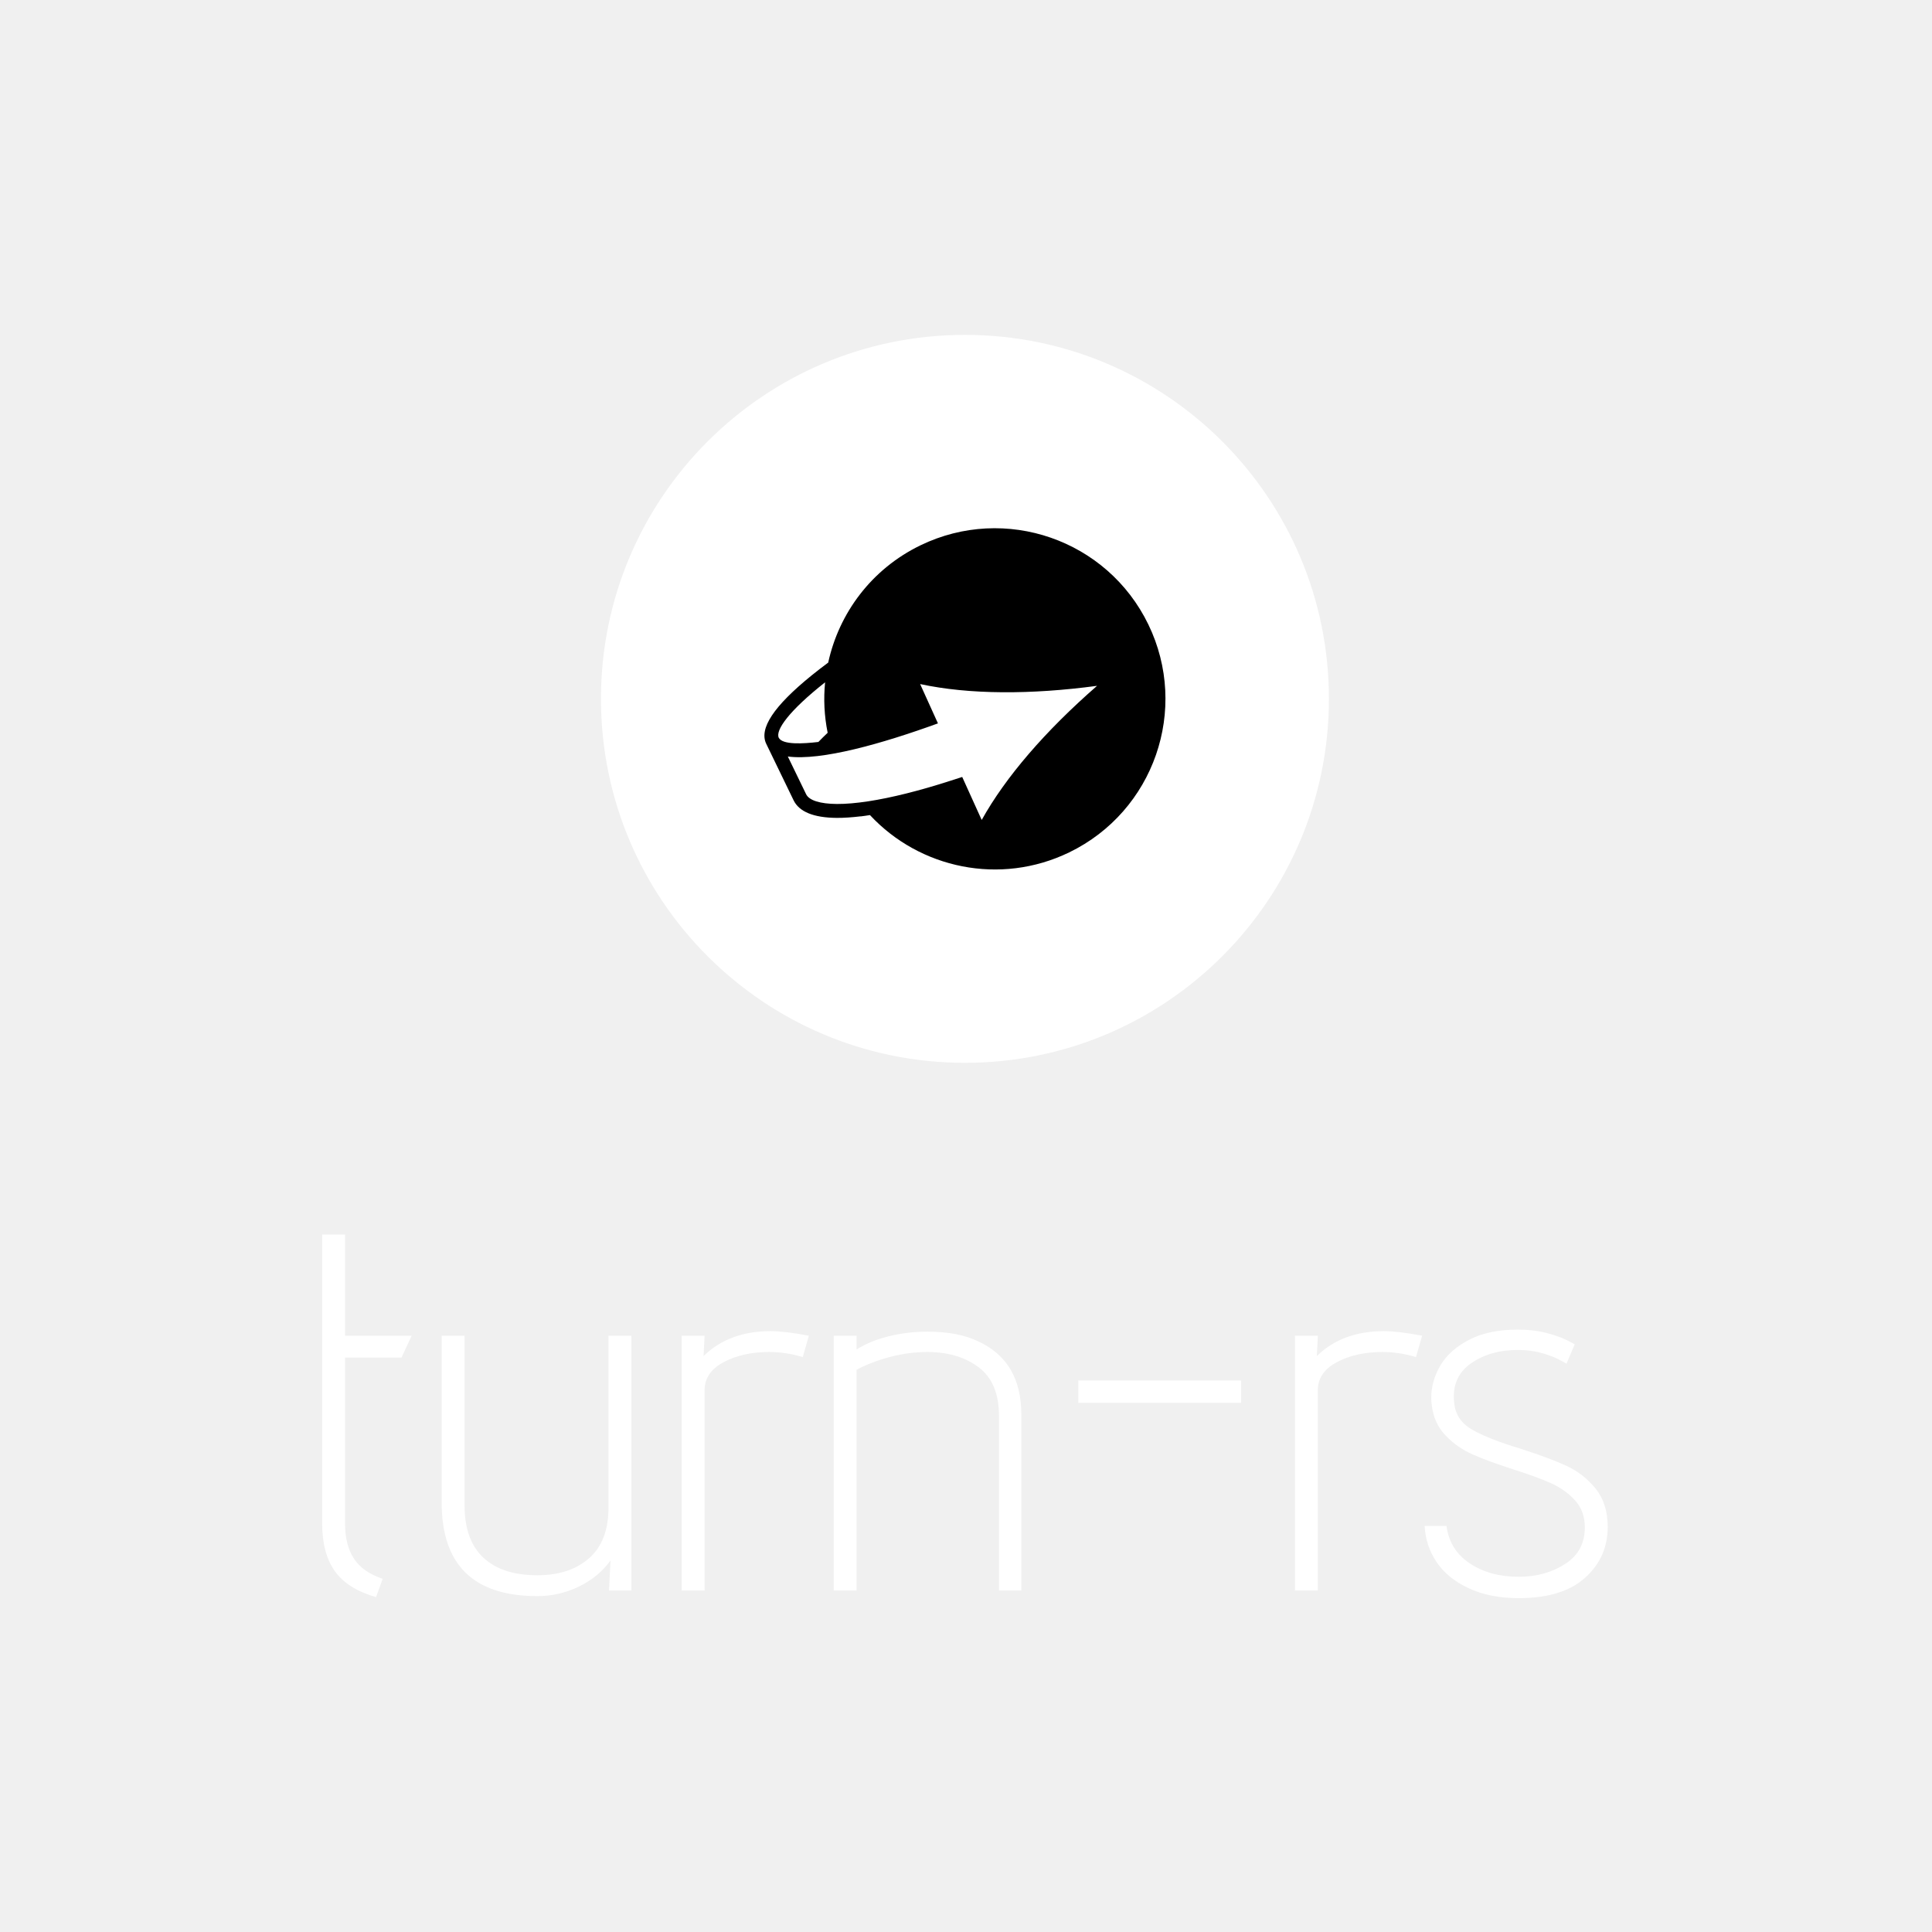
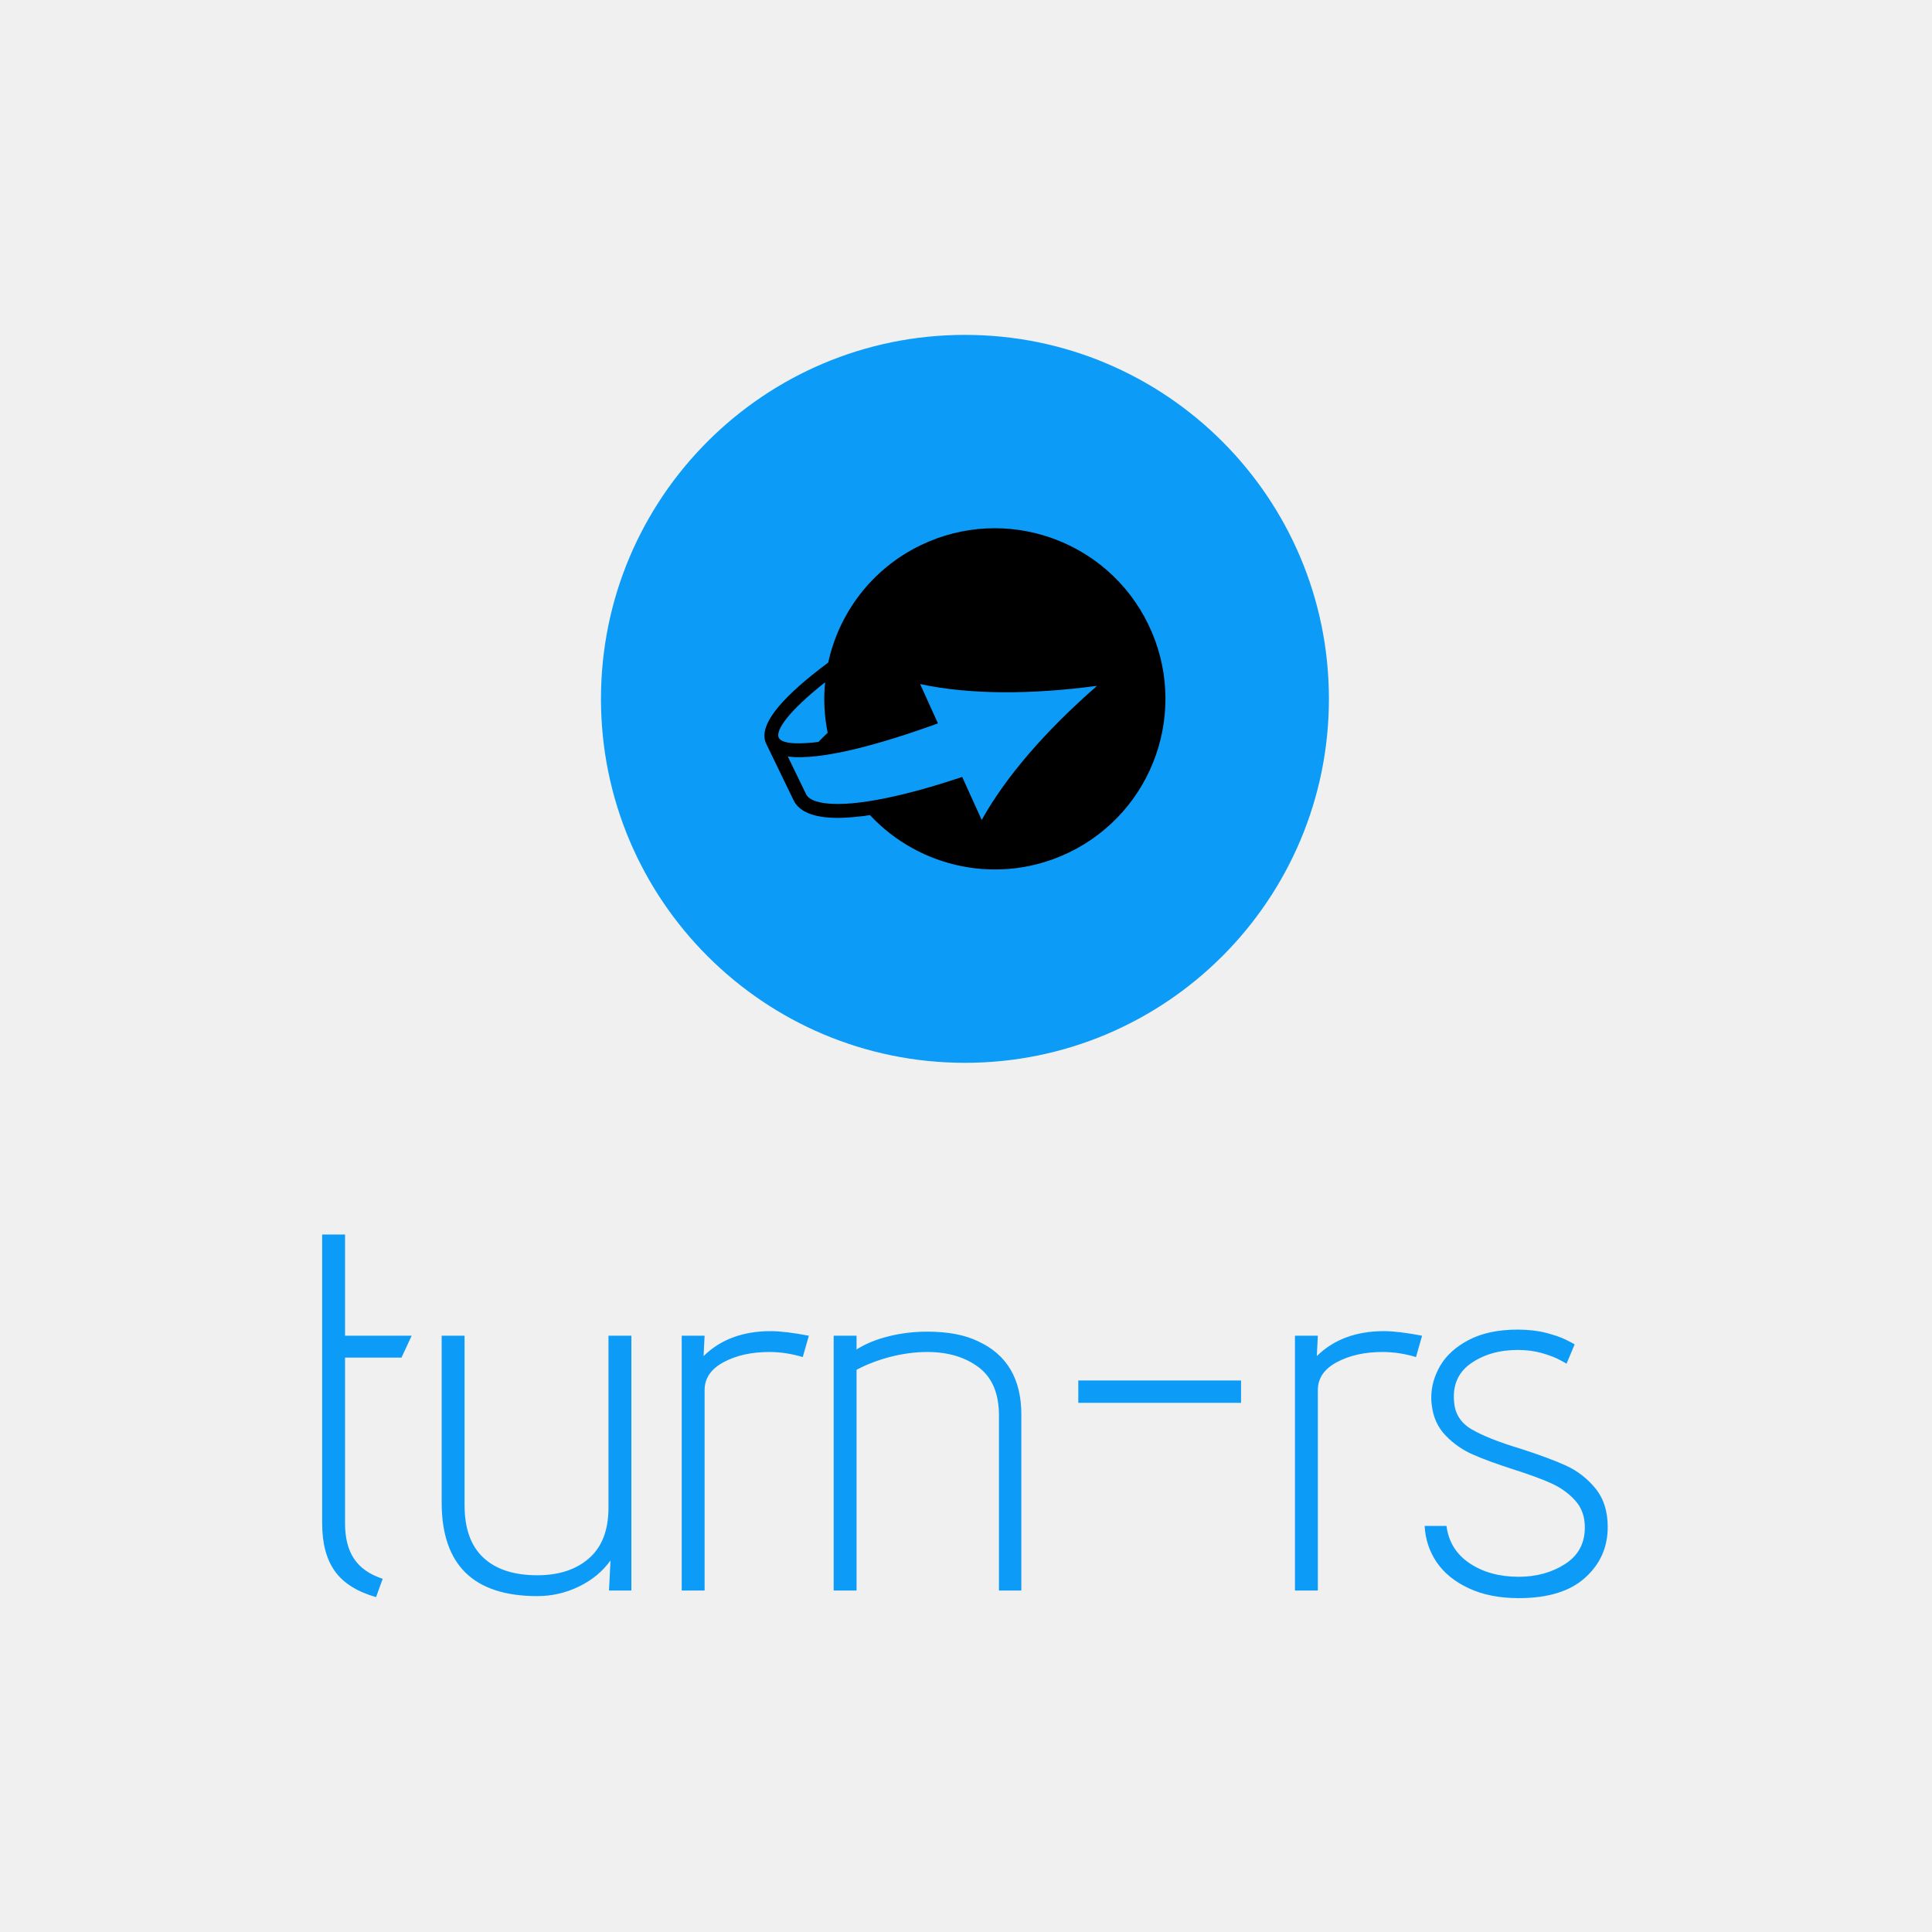
<svg xmlns="http://www.w3.org/2000/svg" version="1.1" width="1500" height="1500" viewBox="0 0 1500 1500">
  <rect width="1500" height="1500" fill="#000000" opacity="0" />
  <g transform="matrix(0.6666667,0,0,0.6666667,249.1761,260.3968)">
    <svg viewBox="0 0 252 247" data-background-color="#003366" preserveAspectRatio="xMidYMid meet" height="1470" width="1500">
      <g id="tight-bounds" transform="matrix(1,0,0,1,0.2076286,-0.1)">
        <svg viewBox="0 0 251.585 247.2" height="247.2" width="251.585">
          <g>
            <svg viewBox="0 0 395.52 388.627" height="247.2" width="251.585">
              <g transform="matrix(1,0,0,1,0,276.7609)">
                <svg viewBox="0 0 395.52 111.866" height="111.866" width="395.52">
                  <g id="textblocktransform">
                    <svg viewBox="0 0 395.52 111.866" height="111.866" width="395.52" id="textblock">
                      <g>
                        <svg viewBox="0 0 395.52 111.866" height="111.866" width="395.52">
                          <g transform="matrix(1,0,0,1,0,0)">
-                             <svg width="395.52" viewBox="2.2 -35 126.39 35.75" height="111.866" data-palette-color="#ffffff">
-                               <path d="M4.45-35L4.45-25.05 11-25.05 10-22.9 4.45-22.9 4.45-6.6Q4.45-4.45 5.33-3.13 6.2-1.8 8.15-1.15L8.15-1.15 7.5 0.65Q4.7-0.15 3.45-1.9 2.2-3.65 2.2-6.6L2.2-6.6 2.2-35 4.45-35ZM16.2-25.05L16.2-8.4Q16.2-4.95 18.05-3.23 19.9-1.5 23.35-1.5L23.35-1.5Q26.55-1.5 28.45-3.18 30.35-4.85 30.35-8.15L30.35-8.15 30.35-25.05 32.6-25.05 32.6 0 30.4 0 30.55-2.95Q29.35-1.3 27.42-0.38 25.5 0.55 23.35 0.55L23.35 0.55Q13.95 0.55 13.95-8.65L13.95-8.65 13.95-25.05 16.2-25.05ZM39.8-25.05L39.7-23.05Q42.2-25.5 46.3-25.5L46.3-25.5Q47.7-25.5 50.05-25.05L50.05-25.05 49.45-22.95Q47.8-23.45 46.15-23.45L46.15-23.45Q43.55-23.45 41.67-22.45 39.8-21.45 39.8-19.7L39.8-19.7 39.8 0 37.55 0 37.55-25.05 39.8-25.05ZM54.74-25.05L54.74-23.7Q56.09-24.55 57.92-25 59.74-25.45 61.69-25.45L61.69-25.45Q64.74-25.45 66.69-24.5L66.69-24.5Q70.94-22.55 70.94-17.3L70.94-17.3 70.94 0 68.74 0 68.74-17.2Q68.74-20.45 66.74-21.95 64.74-23.45 61.69-23.45L61.69-23.45Q59.94-23.45 58.09-22.98 56.24-22.5 54.74-21.7L54.74-21.7 54.74 0 52.49 0 52.49-25.05 54.74-25.05ZM92.54-20.65L92.54-18.45 76.54-18.45 76.54-20.65 92.54-20.65ZM100.09-25.05L99.99-23.05Q102.49-25.5 106.59-25.5L106.59-25.5Q107.99-25.5 110.34-25.05L110.34-25.05 109.74-22.95Q108.09-23.45 106.44-23.45L106.44-23.45Q103.84-23.45 101.96-22.45 100.09-21.45 100.09-19.7L100.09-19.7 100.09 0 97.84 0 97.84-25.05 100.09-25.05ZM124.54-22.3Q124.39-22.4 123.76-22.73 123.14-23.05 122.09-23.35 121.04-23.65 119.74-23.65L119.74-23.65Q117.04-23.65 115.14-22.33 113.24-21 113.49-18.5L113.49-18.5Q113.64-16.75 115.24-15.83 116.84-14.9 119.99-13.95L119.99-13.95Q122.79-13.05 124.49-12.28 126.19-11.5 127.39-10.03 128.59-8.55 128.59-6.25L128.59-6.25Q128.59-3.25 126.36-1.25 124.14 0.75 119.84 0.75L119.84 0.75Q116.99 0.75 114.91-0.23 112.84-1.2 111.76-2.8 110.69-4.4 110.59-6.35L110.59-6.35 112.74-6.35Q113.04-4 115.01-2.68 116.99-1.35 119.84-1.35L119.84-1.35Q122.44-1.35 124.39-2.6 126.34-3.85 126.34-6.2L126.34-6.2Q126.34-7.8 125.39-8.85 124.44-9.9 123.06-10.53 121.69-11.15 119.34-11.9L119.34-11.9Q116.84-12.7 115.31-13.38 113.79-14.05 112.64-15.25 111.49-16.45 111.29-18.25L111.29-18.25Q111.24-18.5 111.24-18.95L111.24-18.95Q111.24-20.6 112.14-22.13 113.04-23.65 114.96-24.65 116.89-25.65 119.74-25.65L119.74-25.65Q121.29-25.65 122.54-25.33 123.79-25 124.49-24.65 125.19-24.3 125.34-24.2L125.34-24.2 124.54-22.3Z" opacity="1" transform="matrix(1,0,0,1,0,0)" fill="#ffffff" class="wordmark-text-0" data-fill-palette-color="primary" id="text-0" />
+                             <svg width="395.52" viewBox="2.2 -35 126.39 35.75" height="111.866" data-palette-color="#0c9cf8">
+                               <path d="M4.45-35L4.45-25.05 11-25.05 10-22.9 4.45-22.9 4.45-6.6Q4.45-4.45 5.33-3.13 6.2-1.8 8.15-1.15L8.15-1.15 7.5 0.65Q4.7-0.15 3.45-1.9 2.2-3.65 2.2-6.6L2.2-6.6 2.2-35 4.45-35ZM16.2-25.05L16.2-8.4Q16.2-4.95 18.05-3.23 19.9-1.5 23.35-1.5L23.35-1.5Q26.55-1.5 28.45-3.18 30.35-4.85 30.35-8.15L30.35-8.15 30.35-25.05 32.6-25.05 32.6 0 30.4 0 30.55-2.95Q29.35-1.3 27.42-0.38 25.5 0.55 23.35 0.55L23.35 0.55Q13.95 0.55 13.95-8.65L13.95-8.65 13.95-25.05 16.2-25.05ZM39.8-25.05L39.7-23.05Q42.2-25.5 46.3-25.5L46.3-25.5Q47.7-25.5 50.05-25.05L50.05-25.05 49.45-22.95Q47.8-23.45 46.15-23.45L46.15-23.45Q43.55-23.45 41.67-22.45 39.8-21.45 39.8-19.7L39.8-19.7 39.8 0 37.55 0 37.55-25.05 39.8-25.05ZM54.74-25.05L54.74-23.7Q56.09-24.55 57.92-25 59.74-25.45 61.69-25.45L61.69-25.45Q64.74-25.45 66.69-24.5L66.69-24.5Q70.94-22.55 70.94-17.3L70.94-17.3 70.94 0 68.74 0 68.74-17.2Q68.74-20.45 66.74-21.95 64.74-23.45 61.69-23.45L61.69-23.45Q59.94-23.45 58.09-22.98 56.24-22.5 54.74-21.7L54.74-21.7 54.74 0 52.49 0 52.49-25.05 54.74-25.05ZM92.54-20.65L92.54-18.45 76.54-18.45 76.54-20.65 92.54-20.65ZM100.09-25.05L99.99-23.05Q102.49-25.5 106.59-25.5L106.59-25.5Q107.99-25.5 110.34-25.05L110.34-25.05 109.74-22.95Q108.09-23.45 106.44-23.45L106.44-23.45Q103.84-23.45 101.96-22.45 100.09-21.45 100.09-19.7L100.09-19.7 100.09 0 97.84 0 97.84-25.05 100.09-25.05ZM124.54-22.3Q124.39-22.4 123.76-22.73 123.14-23.05 122.09-23.35 121.04-23.65 119.74-23.65L119.74-23.65Q117.04-23.65 115.14-22.33 113.24-21 113.49-18.5L113.49-18.5Q113.64-16.75 115.24-15.83 116.84-14.9 119.99-13.95L119.99-13.95Q122.79-13.05 124.49-12.28 126.19-11.5 127.39-10.03 128.59-8.55 128.59-6.25L128.59-6.25Q128.59-3.25 126.36-1.25 124.14 0.75 119.84 0.75L119.84 0.75Q116.99 0.75 114.91-0.23 112.84-1.2 111.76-2.8 110.69-4.4 110.59-6.35L110.59-6.35 112.74-6.35Q113.04-4 115.01-2.68 116.99-1.35 119.84-1.35L119.84-1.35Q122.44-1.35 124.39-2.6 126.34-3.85 126.34-6.2L126.34-6.2Q126.34-7.8 125.39-8.85 124.44-9.9 123.06-10.53 121.69-11.15 119.34-11.9L119.34-11.9Q116.84-12.7 115.31-13.38 113.79-14.05 112.64-15.25 111.49-16.45 111.29-18.25L111.29-18.25Q111.24-18.5 111.24-18.95L111.24-18.95Q111.24-20.6 112.14-22.13 113.04-23.65 114.96-24.65 116.89-25.65 119.74-25.65L119.74-25.65Q121.29-25.65 122.54-25.33 123.79-25 124.49-24.65 125.19-24.3 125.34-24.2L125.34-24.2 124.54-22.3Z" opacity="1" transform="matrix(1,0,0,1,0,0)" fill="#0c9cf8" class="wordmark-text-0" data-fill-palette-color="primary" id="text-0" />
                            </svg>
                          </g>
                        </svg>
                      </g>
                    </svg>
                  </g>
                </svg>
              </g>
              <g transform="matrix(1,0,0,1,85.78841,0)">
                <svg viewBox="0 0 223.943 223.943" height="223.943" width="223.943">
                  <g>
                    <svg />
                  </g>
                  <g id="icon-0">
                    <svg viewBox="0 0 223.943 223.943" height="223.943" width="223.943">
                      <g>
-                         <path d="M0 111.972c0-61.84 50.131-111.972 111.972-111.972 61.84 0 111.972 50.131 111.971 111.972 0 61.84-50.131 111.972-111.971 111.971-61.84 0-111.972-50.131-111.972-111.971zM111.972 213.855c56.269 0 101.883-45.615 101.883-101.883 0-56.269-45.615-101.883-101.883-101.884-56.269 0-101.883 45.615-101.884 101.884 0 56.269 45.615 101.883 101.884 101.883z" data-fill-palette-color="accent" fill="#ffffff" stroke="transparent" />
-                         <ellipse rx="110.852" ry="110.852" cx="111.972" cy="111.972" fill="#ffffff" stroke="transparent" stroke-width="0" fill-opacity="1" data-fill-palette-color="accent" />
+                         <path d="M0 111.972c0-61.84 50.131-111.972 111.972-111.972 61.84 0 111.972 50.131 111.971 111.972 0 61.84-50.131 111.972-111.971 111.971-61.84 0-111.972-50.131-111.972-111.971zM111.972 213.855c56.269 0 101.883-45.615 101.883-101.883 0-56.269-45.615-101.883-101.883-101.884-56.269 0-101.883 45.615-101.884 101.884 0 56.269 45.615 101.883 101.884 101.883z" data-fill-palette-color="accent" fill="#0c9cf8" stroke="transparent" />
+                         <ellipse rx="110.852" ry="110.852" cx="111.972" cy="111.972" fill="#0c9cf8" stroke="transparent" stroke-width="0" fill-opacity="1" data-fill-palette-color="accent" />
                      </g>
                      <g transform="matrix(1,0,0,1,50.28347,59.47999)">
                        <svg viewBox="0 0 123.376 104.983" height="104.983" width="123.376">
                          <g>
                            <svg version="1.1" x="0" y="0" viewBox="2.501 9.582 95 80.837" enable-background="new 0 0 100 100" xml:space="preserve" height="104.983" width="123.376" class="icon-cg-0" data-fill-palette-color="quaternary" id="cg-0">
                              <path d="M93.449 32.384C83.718 12.3 59.556 3.904 39.466 13.632 27.853 19.258 20.161 29.711 17.611 41.41c-1.388 1.032-2.705 2.045-3.919 3.03C4.7 51.732 1.184 57.039 2.937 60.66c0.002 0.004 0.004 0.006 0.004 0.009l6.471 13.362c1.322 2.725 4.762 4.127 10.226 4.166 1.694 0.011 3.603-0.122 5.657-0.368l-0.01 0.021 1.131-0.152c0.353-0.049 0.726-0.111 1.084-0.166 11.767 12.654 30.838 16.764 47.197 8.838C94.784 76.641 103.179 52.471 93.449 32.384zM19.659 74.902c-3.988-0.027-6.574-0.848-7.279-2.308l-4.334-8.937c7.931 1.055 22.359-3.052 35.561-7.846l-4.218-9.312c5.757 1.236 12.312 1.889 19.54 1.937 6.967 0.05 14.468-0.46 22.365-1.518C68.968 57.674 59.628 68.53 53.972 78.691l-4.617-10.189-2.799 0.904c-7.296 2.357-13.99 4.029-19.456 4.864l-0.001 0.001C24.326 74.693 21.817 74.916 19.659 74.902zM15.286 60.213c-3.61 0.422-8.467 0.721-9.384-0.988-0.868-1.793 2.5-6.464 10.972-13.14-0.388 3.944-0.199 7.969 0.608 11.952C16.706 58.775 15.964 59.504 15.286 60.213z" fill="#000000" data-fill-palette-color="quaternary" />
                            </svg>
                          </g>
                        </svg>
                      </g>
                    </svg>
                  </g>
                </svg>
              </g>
              <g />
            </svg>
          </g>
          <defs />
        </svg>
        <rect width="251.585" height="247.2" fill="none" stroke="none" visibility="hidden" />
      </g>
    </svg>
  </g>
</svg>
